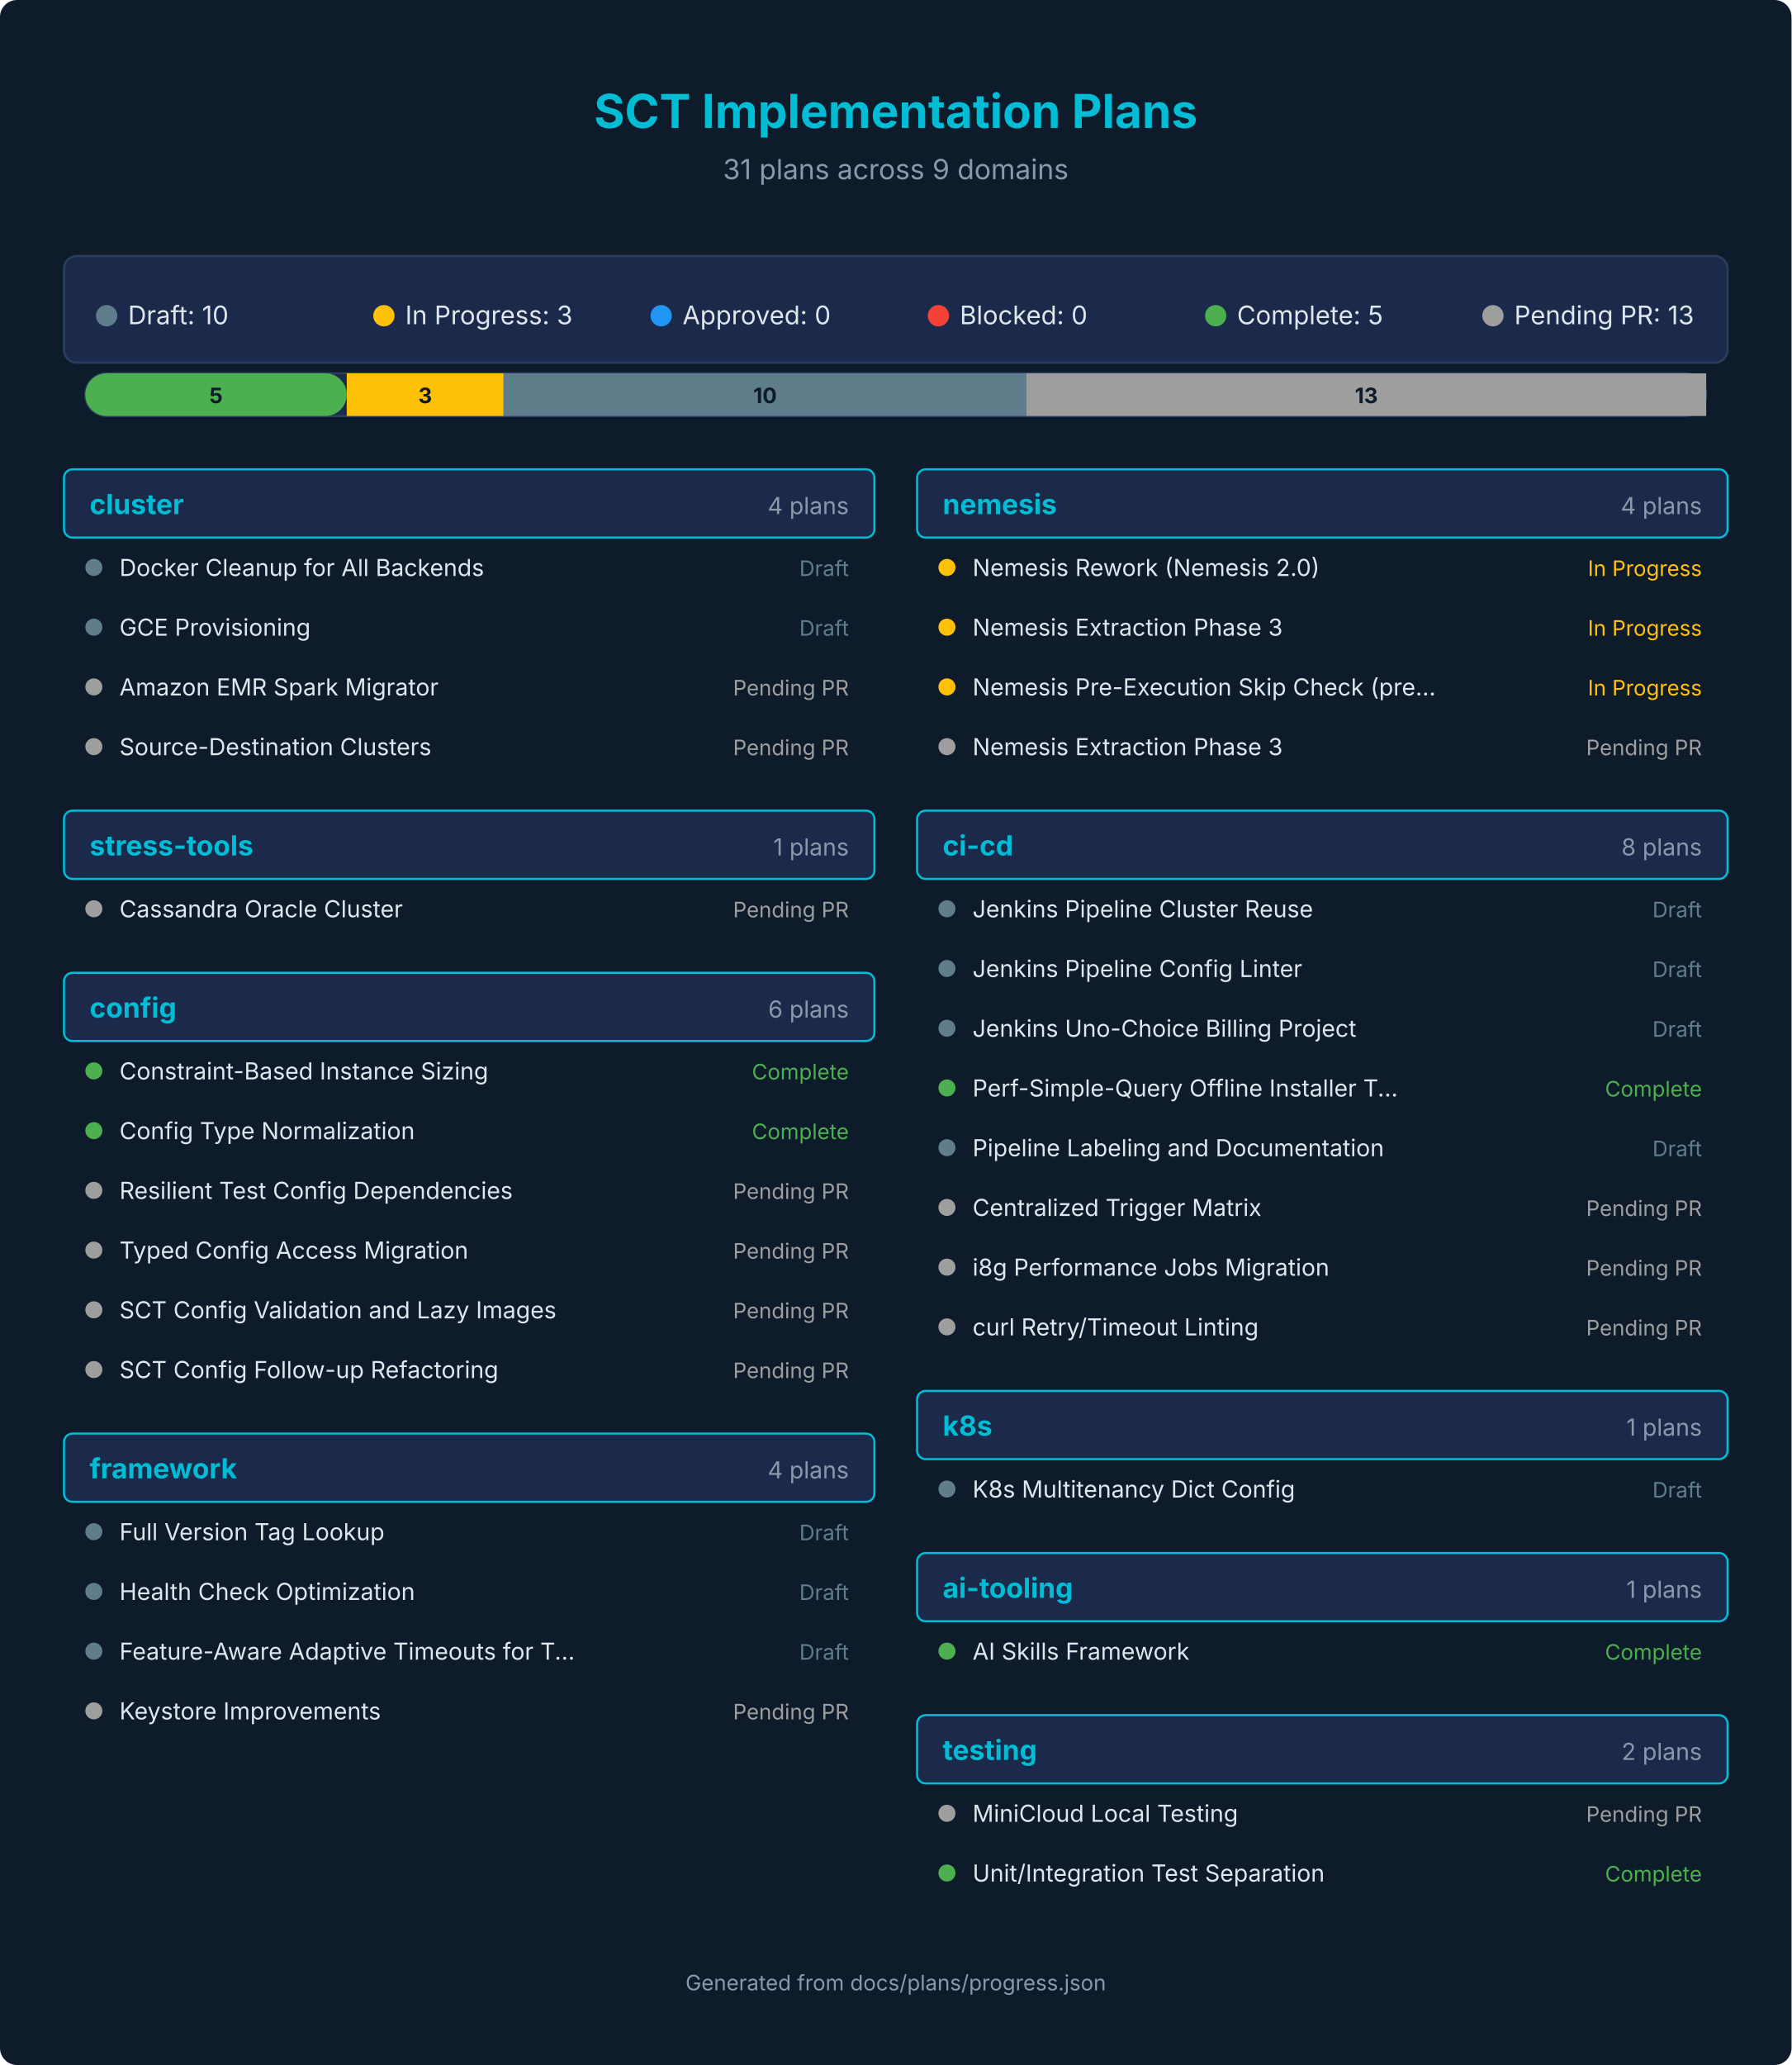
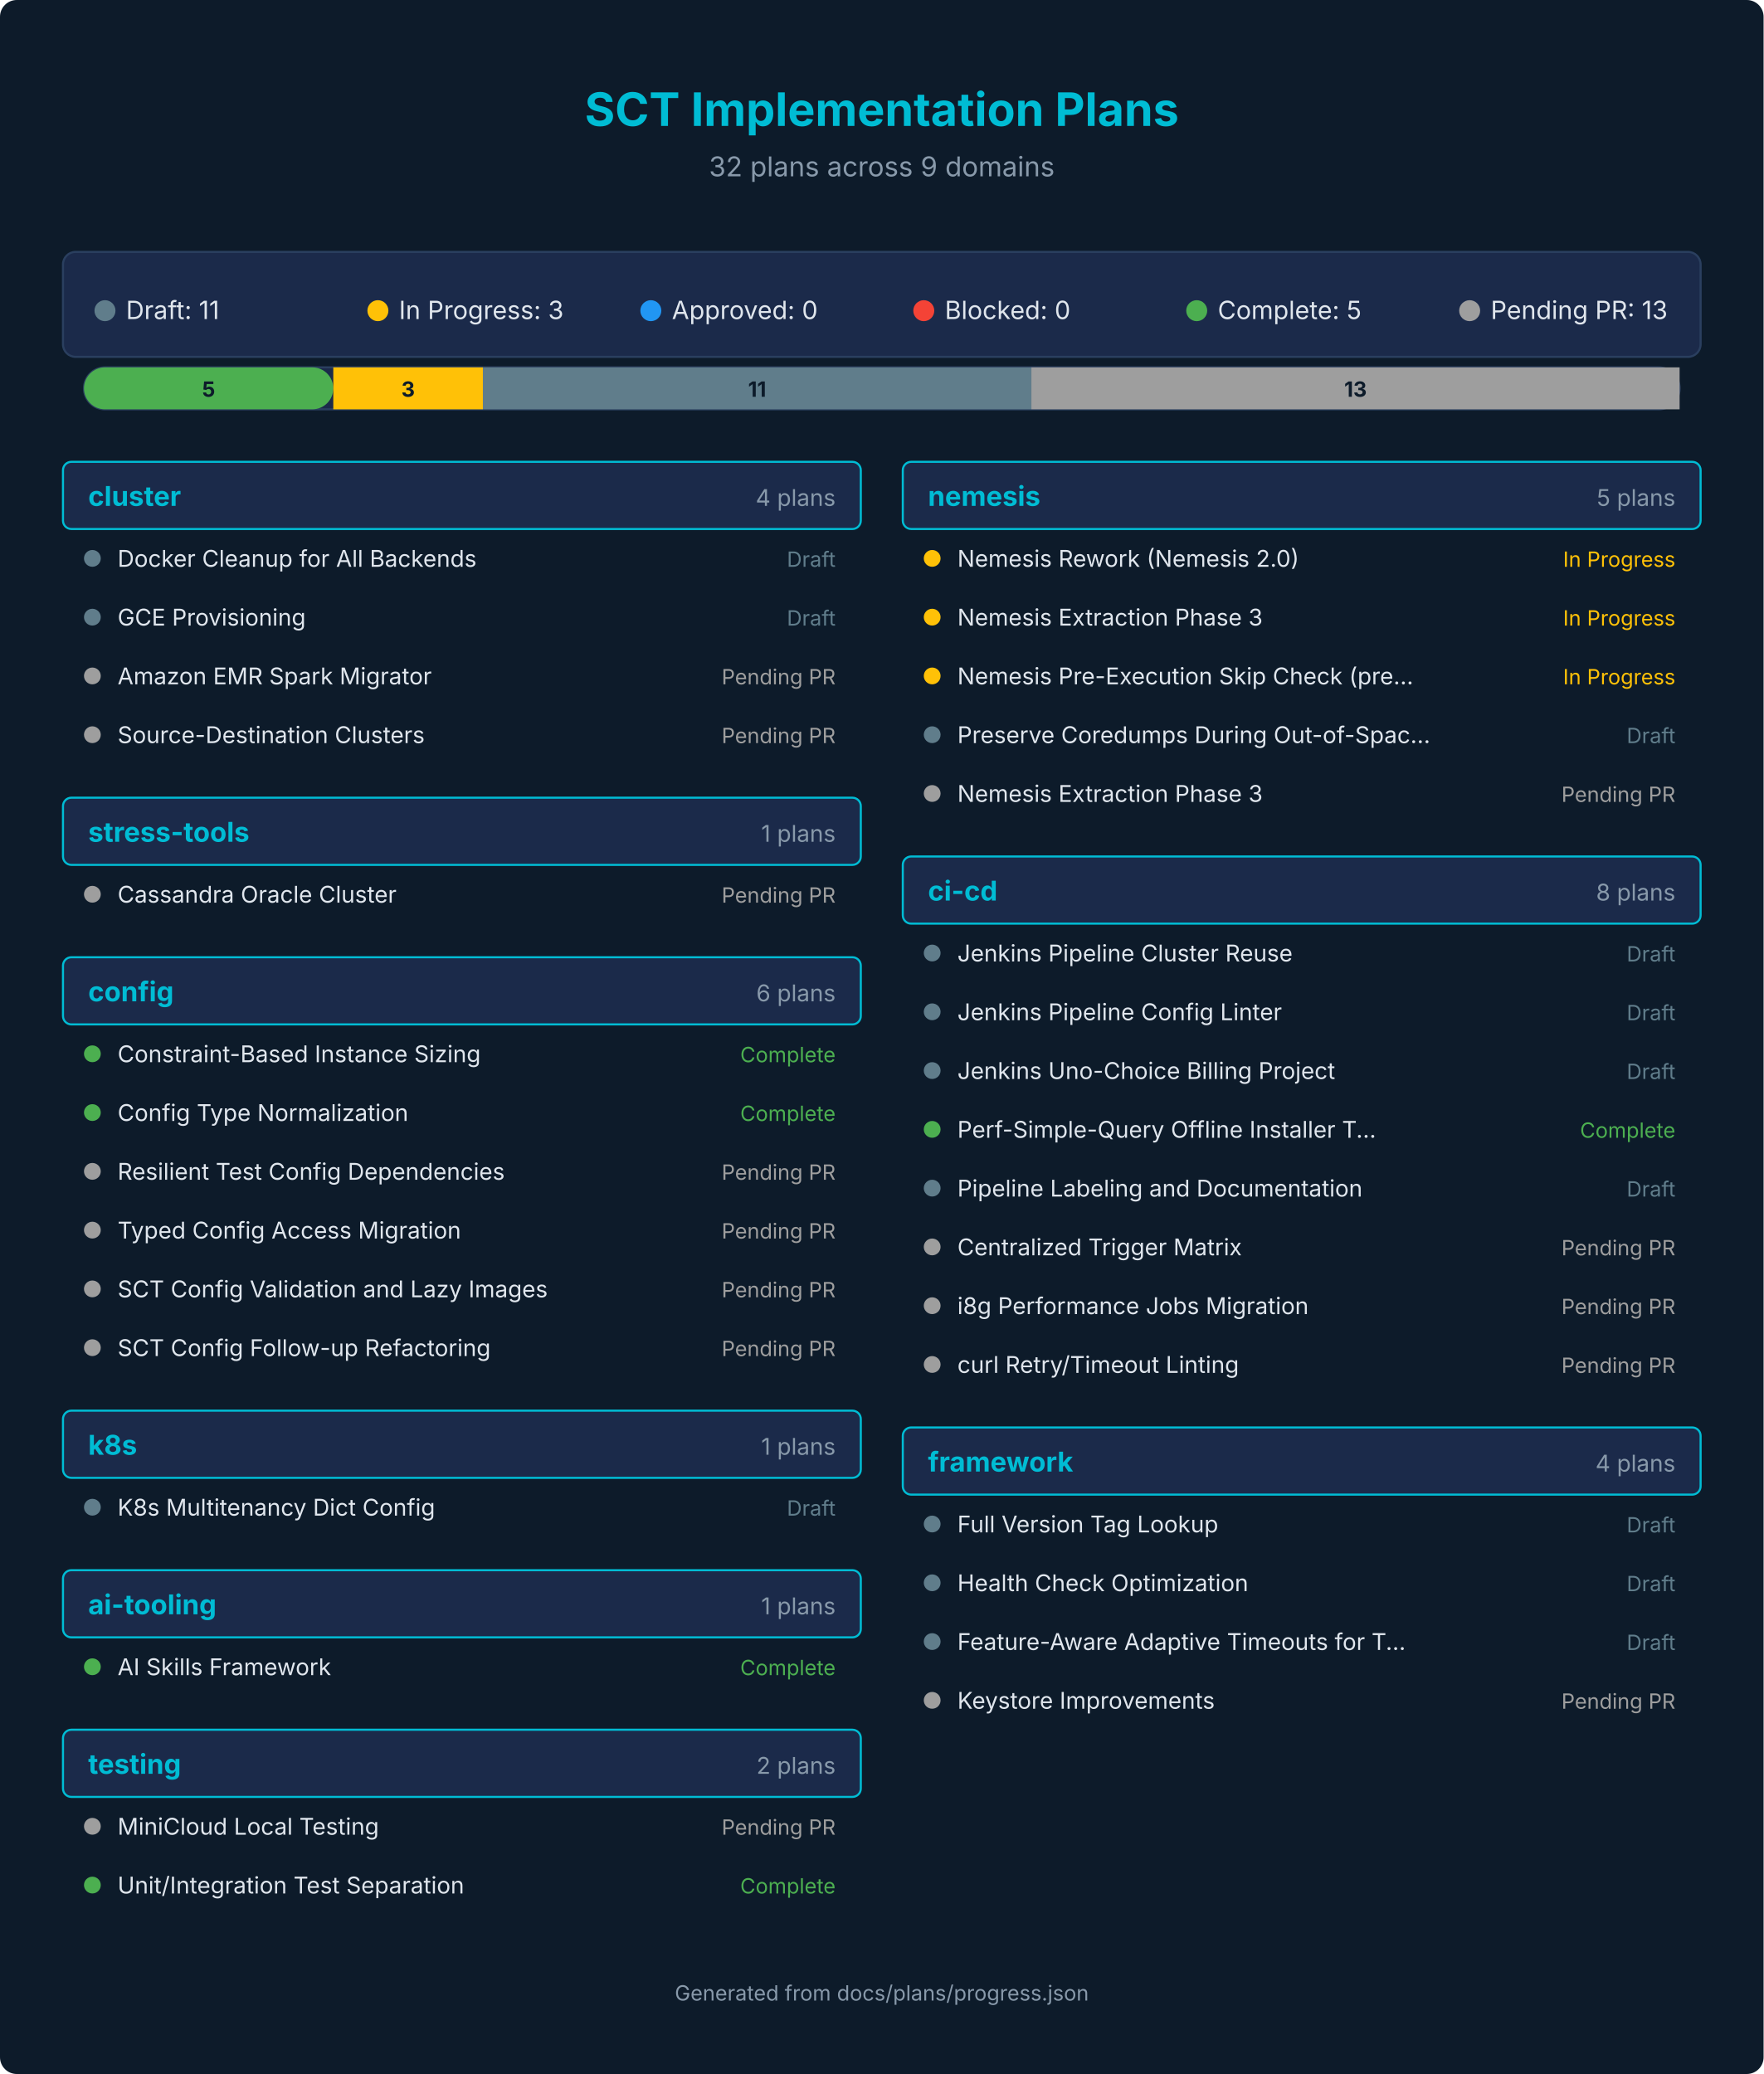
- <svg xmlns="http://www.w3.org/2000/svg" width="840" height="968" viewBox="0 0 840 968">
-   <rect width="840" height="968" fill="#0D1B2A" rx="8" />
+ <svg xmlns="http://www.w3.org/2000/svg" width="840" height="988" viewBox="0 0 840 988">
+   <rect width="840" height="988" fill="#0D1B2A" rx="8" />
  <text x="420" y="60" text-anchor="middle" font-family="system-ui, -apple-system, sans-serif" font-size="22" font-weight="bold" fill="#00BCD4">SCT Implementation Plans</text>
-   <text x="420" y="84" text-anchor="middle" font-family="system-ui, -apple-system, sans-serif" font-size="13" fill="#8899AA">31 plans across 9 domains</text>
+   <text x="420" y="84" text-anchor="middle" font-family="system-ui, -apple-system, sans-serif" font-size="13" fill="#8899AA">32 plans across 9 domains</text>
  <rect x="30" y="120" width="780" height="50" rx="6" fill="#1B2A4A" stroke="#2A3F5F" stroke-width="1" />
  <circle cx="50" cy="148" r="5" fill="#607D8B" />
-   <text x="60" y="152" font-family="system-ui, -apple-system, sans-serif" font-size="12" fill="#E0E6ED">Draft: 10</text>
+   <text x="60" y="152" font-family="system-ui, -apple-system, sans-serif" font-size="12" fill="#E0E6ED">Draft: 11</text>
  <circle cx="180" cy="148" r="5" fill="#FFC107" />
  <text x="190" y="152" font-family="system-ui, -apple-system, sans-serif" font-size="12" fill="#E0E6ED">In Progress: 3</text>
  <circle cx="310" cy="148" r="5" fill="#2196F3" />
  <text x="320" y="152" font-family="system-ui, -apple-system, sans-serif" font-size="12" fill="#E0E6ED">Approved: 0</text>
  <circle cx="440" cy="148" r="5" fill="#F44336" />
  <text x="450" y="152" font-family="system-ui, -apple-system, sans-serif" font-size="12" fill="#E0E6ED">Blocked: 0</text>
  <circle cx="570" cy="148" r="5" fill="#4CAF50" />
  <text x="580" y="152" font-family="system-ui, -apple-system, sans-serif" font-size="12" fill="#E0E6ED">Complete: 5</text>
  <circle cx="700" cy="148" r="5" fill="#9E9E9E" />
  <text x="710" y="152" font-family="system-ui, -apple-system, sans-serif" font-size="12" fill="#E0E6ED">Pending PR: 13</text>
  <rect x="40" y="175" width="760" height="20" rx="10" fill="#1B2A4A" stroke="#2A3F5F" stroke-width="1" />
-   <rect x="40" y="175" width="122.581" height="20" rx="10" fill="#4CAF50" />
-   <text x="101.29" y="189" text-anchor="middle" font-family="system-ui, -apple-system, sans-serif" font-size="10" font-weight="bold" fill="#0D1B2A">5</text>
-   <rect x="162.581" y="175" width="73.548" height="20" rx="0" fill="#FFC107" />
-   <text x="199.355" y="189" text-anchor="middle" font-family="system-ui, -apple-system, sans-serif" font-size="10" font-weight="bold" fill="#0D1B2A">3</text>
-   <rect x="236.129" y="175" width="245.161" height="20" rx="0" fill="#607D8B" />
-   <text x="358.71" y="189" text-anchor="middle" font-family="system-ui, -apple-system, sans-serif" font-size="10" font-weight="bold" fill="#0D1B2A">10</text>
-   <rect x="481.29" y="175" width="318.71" height="20" rx="0" fill="#9E9E9E" />
-   <text x="640.645" y="189" text-anchor="middle" font-family="system-ui, -apple-system, sans-serif" font-size="10" font-weight="bold" fill="#0D1B2A">13</text>
+   <rect x="40" y="175" width="118.75" height="20" rx="10" fill="#4CAF50" />
+   <text x="99.375" y="189" text-anchor="middle" font-family="system-ui, -apple-system, sans-serif" font-size="10" font-weight="bold" fill="#0D1B2A">5</text>
+   <rect x="158.75" y="175" width="71.25" height="20" rx="0" fill="#FFC107" />
+   <text x="194.375" y="189" text-anchor="middle" font-family="system-ui, -apple-system, sans-serif" font-size="10" font-weight="bold" fill="#0D1B2A">3</text>
+   <rect x="230.0" y="175" width="261.25" height="20" rx="0" fill="#607D8B" />
+   <text x="360.625" y="189" text-anchor="middle" font-family="system-ui, -apple-system, sans-serif" font-size="10" font-weight="bold" fill="#0D1B2A">11</text>
+   <rect x="491.25" y="175" width="308.75" height="20" rx="0" fill="#9E9E9E" />
+   <text x="645.625" y="189" text-anchor="middle" font-family="system-ui, -apple-system, sans-serif" font-size="10" font-weight="bold" fill="#0D1B2A">13</text>
  <rect x="30" y="220" width="380" height="32" rx="4" fill="#1B2A4A" stroke="#00BCD4" stroke-width="1" />
  <text x="42" y="241" font-family="system-ui, -apple-system, sans-serif" font-size="13" font-weight="bold" fill="#00BCD4">cluster</text>
  <text x="398" y="241" text-anchor="end" font-family="system-ui, -apple-system, sans-serif" font-size="11" fill="#8899AA">4 plans</text>
  <circle cx="44" cy="266" r="4" fill="#607D8B" />
  <text x="56" y="270" font-family="system-ui, -apple-system, sans-serif" font-size="11" fill="#E0E6ED">Docker Cleanup for All Backends</text>
  <text x="398" y="270" text-anchor="end" font-family="system-ui, -apple-system, sans-serif" font-size="10" fill="#607D8B">Draft</text>
  <circle cx="44" cy="294" r="4" fill="#607D8B" />
  <text x="56" y="298" font-family="system-ui, -apple-system, sans-serif" font-size="11" fill="#E0E6ED">GCE Provisioning</text>
  <text x="398" y="298" text-anchor="end" font-family="system-ui, -apple-system, sans-serif" font-size="10" fill="#607D8B">Draft</text>
  <circle cx="44" cy="322" r="4" fill="#9E9E9E" />
  <text x="56" y="326" font-family="system-ui, -apple-system, sans-serif" font-size="11" fill="#E0E6ED">Amazon EMR Spark Migrator</text>
  <text x="398" y="326" text-anchor="end" font-family="system-ui, -apple-system, sans-serif" font-size="10" fill="#9E9E9E">Pending PR</text>
  <circle cx="44" cy="350" r="4" fill="#9E9E9E" />
  <text x="56" y="354" font-family="system-ui, -apple-system, sans-serif" font-size="11" fill="#E0E6ED">Source-Destination Clusters</text>
  <text x="398" y="354" text-anchor="end" font-family="system-ui, -apple-system, sans-serif" font-size="10" fill="#9E9E9E">Pending PR</text>
  <rect x="30" y="380" width="380" height="32" rx="4" fill="#1B2A4A" stroke="#00BCD4" stroke-width="1" />
  <text x="42" y="401" font-family="system-ui, -apple-system, sans-serif" font-size="13" font-weight="bold" fill="#00BCD4">stress-tools</text>
  <text x="398" y="401" text-anchor="end" font-family="system-ui, -apple-system, sans-serif" font-size="11" fill="#8899AA">1 plans</text>
  <circle cx="44" cy="426" r="4" fill="#9E9E9E" />
  <text x="56" y="430" font-family="system-ui, -apple-system, sans-serif" font-size="11" fill="#E0E6ED">Cassandra Oracle Cluster</text>
  <text x="398" y="430" text-anchor="end" font-family="system-ui, -apple-system, sans-serif" font-size="10" fill="#9E9E9E">Pending PR</text>
  <rect x="30" y="456" width="380" height="32" rx="4" fill="#1B2A4A" stroke="#00BCD4" stroke-width="1" />
  <text x="42" y="477" font-family="system-ui, -apple-system, sans-serif" font-size="13" font-weight="bold" fill="#00BCD4">config</text>
  <text x="398" y="477" text-anchor="end" font-family="system-ui, -apple-system, sans-serif" font-size="11" fill="#8899AA">6 plans</text>
  <circle cx="44" cy="502" r="4" fill="#4CAF50" />
  <text x="56" y="506" font-family="system-ui, -apple-system, sans-serif" font-size="11" fill="#E0E6ED">Constraint-Based Instance Sizing</text>
  <text x="398" y="506" text-anchor="end" font-family="system-ui, -apple-system, sans-serif" font-size="10" fill="#4CAF50">Complete</text>
  <circle cx="44" cy="530" r="4" fill="#4CAF50" />
  <text x="56" y="534" font-family="system-ui, -apple-system, sans-serif" font-size="11" fill="#E0E6ED">Config Type Normalization</text>
  <text x="398" y="534" text-anchor="end" font-family="system-ui, -apple-system, sans-serif" font-size="10" fill="#4CAF50">Complete</text>
  <circle cx="44" cy="558" r="4" fill="#9E9E9E" />
  <text x="56" y="562" font-family="system-ui, -apple-system, sans-serif" font-size="11" fill="#E0E6ED">Resilient Test Config Dependencies</text>
  <text x="398" y="562" text-anchor="end" font-family="system-ui, -apple-system, sans-serif" font-size="10" fill="#9E9E9E">Pending PR</text>
  <circle cx="44" cy="586" r="4" fill="#9E9E9E" />
  <text x="56" y="590" font-family="system-ui, -apple-system, sans-serif" font-size="11" fill="#E0E6ED">Typed Config Access Migration</text>
  <text x="398" y="590" text-anchor="end" font-family="system-ui, -apple-system, sans-serif" font-size="10" fill="#9E9E9E">Pending PR</text>
  <circle cx="44" cy="614" r="4" fill="#9E9E9E" />
  <text x="56" y="618" font-family="system-ui, -apple-system, sans-serif" font-size="11" fill="#E0E6ED">SCT Config Validation and Lazy Images</text>
  <text x="398" y="618" text-anchor="end" font-family="system-ui, -apple-system, sans-serif" font-size="10" fill="#9E9E9E">Pending PR</text>
  <circle cx="44" cy="642" r="4" fill="#9E9E9E" />
  <text x="56" y="646" font-family="system-ui, -apple-system, sans-serif" font-size="11" fill="#E0E6ED">SCT Config Follow-up Refactoring</text>
  <text x="398" y="646" text-anchor="end" font-family="system-ui, -apple-system, sans-serif" font-size="10" fill="#9E9E9E">Pending PR</text>
  <rect x="30" y="672" width="380" height="32" rx="4" fill="#1B2A4A" stroke="#00BCD4" stroke-width="1" />
-   <text x="42" y="693" font-family="system-ui, -apple-system, sans-serif" font-size="13" font-weight="bold" fill="#00BCD4">framework</text>
-   <text x="398" y="693" text-anchor="end" font-family="system-ui, -apple-system, sans-serif" font-size="11" fill="#8899AA">4 plans</text>
+   <text x="42" y="693" font-family="system-ui, -apple-system, sans-serif" font-size="13" font-weight="bold" fill="#00BCD4">k8s</text>
+   <text x="398" y="693" text-anchor="end" font-family="system-ui, -apple-system, sans-serif" font-size="11" fill="#8899AA">1 plans</text>
  <circle cx="44" cy="718" r="4" fill="#607D8B" />
-   <text x="56" y="722" font-family="system-ui, -apple-system, sans-serif" font-size="11" fill="#E0E6ED">Full Version Tag Lookup</text>
+   <text x="56" y="722" font-family="system-ui, -apple-system, sans-serif" font-size="11" fill="#E0E6ED">K8s Multitenancy Dict Config</text>
  <text x="398" y="722" text-anchor="end" font-family="system-ui, -apple-system, sans-serif" font-size="10" fill="#607D8B">Draft</text>
-   <circle cx="44" cy="746" r="4" fill="#607D8B" />
-   <text x="56" y="750" font-family="system-ui, -apple-system, sans-serif" font-size="11" fill="#E0E6ED">Health Check Optimization</text>
-   <text x="398" y="750" text-anchor="end" font-family="system-ui, -apple-system, sans-serif" font-size="10" fill="#607D8B">Draft</text>
-   <circle cx="44" cy="774" r="4" fill="#607D8B" />
-   <text x="56" y="778" font-family="system-ui, -apple-system, sans-serif" font-size="11" fill="#E0E6ED">Feature-Aware Adaptive Timeouts for T...</text>
-   <text x="398" y="778" text-anchor="end" font-family="system-ui, -apple-system, sans-serif" font-size="10" fill="#607D8B">Draft</text>
-   <circle cx="44" cy="802" r="4" fill="#9E9E9E" />
-   <text x="56" y="806" font-family="system-ui, -apple-system, sans-serif" font-size="11" fill="#E0E6ED">Keystore Improvements</text>
-   <text x="398" y="806" text-anchor="end" font-family="system-ui, -apple-system, sans-serif" font-size="10" fill="#9E9E9E">Pending PR</text>
+   <rect x="30" y="748" width="380" height="32" rx="4" fill="#1B2A4A" stroke="#00BCD4" stroke-width="1" />
+   <text x="42" y="769" font-family="system-ui, -apple-system, sans-serif" font-size="13" font-weight="bold" fill="#00BCD4">ai-tooling</text>
+   <text x="398" y="769" text-anchor="end" font-family="system-ui, -apple-system, sans-serif" font-size="11" fill="#8899AA">1 plans</text>
+   <circle cx="44" cy="794" r="4" fill="#4CAF50" />
+   <text x="56" y="798" font-family="system-ui, -apple-system, sans-serif" font-size="11" fill="#E0E6ED">AI Skills Framework</text>
+   <text x="398" y="798" text-anchor="end" font-family="system-ui, -apple-system, sans-serif" font-size="10" fill="#4CAF50">Complete</text>
+   <rect x="30" y="824" width="380" height="32" rx="4" fill="#1B2A4A" stroke="#00BCD4" stroke-width="1" />
+   <text x="42" y="845" font-family="system-ui, -apple-system, sans-serif" font-size="13" font-weight="bold" fill="#00BCD4">testing</text>
+   <text x="398" y="845" text-anchor="end" font-family="system-ui, -apple-system, sans-serif" font-size="11" fill="#8899AA">2 plans</text>
+   <circle cx="44" cy="870" r="4" fill="#9E9E9E" />
+   <text x="56" y="874" font-family="system-ui, -apple-system, sans-serif" font-size="11" fill="#E0E6ED">MiniCloud Local Testing</text>
+   <text x="398" y="874" text-anchor="end" font-family="system-ui, -apple-system, sans-serif" font-size="10" fill="#9E9E9E">Pending PR</text>
+   <circle cx="44" cy="898" r="4" fill="#4CAF50" />
+   <text x="56" y="902" font-family="system-ui, -apple-system, sans-serif" font-size="11" fill="#E0E6ED">Unit/Integration Test Separation</text>
+   <text x="398" y="902" text-anchor="end" font-family="system-ui, -apple-system, sans-serif" font-size="10" fill="#4CAF50">Complete</text>
  <rect x="430" y="220" width="380" height="32" rx="4" fill="#1B2A4A" stroke="#00BCD4" stroke-width="1" />
  <text x="442" y="241" font-family="system-ui, -apple-system, sans-serif" font-size="13" font-weight="bold" fill="#00BCD4">nemesis</text>
-   <text x="798" y="241" text-anchor="end" font-family="system-ui, -apple-system, sans-serif" font-size="11" fill="#8899AA">4 plans</text>
+   <text x="798" y="241" text-anchor="end" font-family="system-ui, -apple-system, sans-serif" font-size="11" fill="#8899AA">5 plans</text>
  <circle cx="444" cy="266" r="4" fill="#FFC107" />
  <text x="456" y="270" font-family="system-ui, -apple-system, sans-serif" font-size="11" fill="#E0E6ED">Nemesis Rework (Nemesis 2.0)</text>
  <text x="798" y="270" text-anchor="end" font-family="system-ui, -apple-system, sans-serif" font-size="10" fill="#FFC107">In Progress</text>
  <circle cx="444" cy="294" r="4" fill="#FFC107" />
  <text x="456" y="298" font-family="system-ui, -apple-system, sans-serif" font-size="11" fill="#E0E6ED">Nemesis Extraction Phase 3</text>
  <text x="798" y="298" text-anchor="end" font-family="system-ui, -apple-system, sans-serif" font-size="10" fill="#FFC107">In Progress</text>
  <circle cx="444" cy="322" r="4" fill="#FFC107" />
  <text x="456" y="326" font-family="system-ui, -apple-system, sans-serif" font-size="11" fill="#E0E6ED">Nemesis Pre-Execution Skip Check (pre...</text>
  <text x="798" y="326" text-anchor="end" font-family="system-ui, -apple-system, sans-serif" font-size="10" fill="#FFC107">In Progress</text>
-   <circle cx="444" cy="350" r="4" fill="#9E9E9E" />
-   <text x="456" y="354" font-family="system-ui, -apple-system, sans-serif" font-size="11" fill="#E0E6ED">Nemesis Extraction Phase 3</text>
-   <text x="798" y="354" text-anchor="end" font-family="system-ui, -apple-system, sans-serif" font-size="10" fill="#9E9E9E">Pending PR</text>
-   <rect x="430" y="380" width="380" height="32" rx="4" fill="#1B2A4A" stroke="#00BCD4" stroke-width="1" />
-   <text x="442" y="401" font-family="system-ui, -apple-system, sans-serif" font-size="13" font-weight="bold" fill="#00BCD4">ci-cd</text>
-   <text x="798" y="401" text-anchor="end" font-family="system-ui, -apple-system, sans-serif" font-size="11" fill="#8899AA">8 plans</text>
-   <circle cx="444" cy="426" r="4" fill="#607D8B" />
-   <text x="456" y="430" font-family="system-ui, -apple-system, sans-serif" font-size="11" fill="#E0E6ED">Jenkins Pipeline Cluster Reuse</text>
-   <text x="798" y="430" text-anchor="end" font-family="system-ui, -apple-system, sans-serif" font-size="10" fill="#607D8B">Draft</text>
+   <circle cx="444" cy="350" r="4" fill="#607D8B" />
+   <text x="456" y="354" font-family="system-ui, -apple-system, sans-serif" font-size="11" fill="#E0E6ED">Preserve Coredumps During Out-of-Spac...</text>
+   <text x="798" y="354" text-anchor="end" font-family="system-ui, -apple-system, sans-serif" font-size="10" fill="#607D8B">Draft</text>
+   <circle cx="444" cy="378" r="4" fill="#9E9E9E" />
+   <text x="456" y="382" font-family="system-ui, -apple-system, sans-serif" font-size="11" fill="#E0E6ED">Nemesis Extraction Phase 3</text>
+   <text x="798" y="382" text-anchor="end" font-family="system-ui, -apple-system, sans-serif" font-size="10" fill="#9E9E9E">Pending PR</text>
+   <rect x="430" y="408" width="380" height="32" rx="4" fill="#1B2A4A" stroke="#00BCD4" stroke-width="1" />
+   <text x="442" y="429" font-family="system-ui, -apple-system, sans-serif" font-size="13" font-weight="bold" fill="#00BCD4">ci-cd</text>
+   <text x="798" y="429" text-anchor="end" font-family="system-ui, -apple-system, sans-serif" font-size="11" fill="#8899AA">8 plans</text>
  <circle cx="444" cy="454" r="4" fill="#607D8B" />
-   <text x="456" y="458" font-family="system-ui, -apple-system, sans-serif" font-size="11" fill="#E0E6ED">Jenkins Pipeline Config Linter</text>
+   <text x="456" y="458" font-family="system-ui, -apple-system, sans-serif" font-size="11" fill="#E0E6ED">Jenkins Pipeline Cluster Reuse</text>
  <text x="798" y="458" text-anchor="end" font-family="system-ui, -apple-system, sans-serif" font-size="10" fill="#607D8B">Draft</text>
  <circle cx="444" cy="482" r="4" fill="#607D8B" />
-   <text x="456" y="486" font-family="system-ui, -apple-system, sans-serif" font-size="11" fill="#E0E6ED">Jenkins Uno-Choice Billing Project</text>
+   <text x="456" y="486" font-family="system-ui, -apple-system, sans-serif" font-size="11" fill="#E0E6ED">Jenkins Pipeline Config Linter</text>
  <text x="798" y="486" text-anchor="end" font-family="system-ui, -apple-system, sans-serif" font-size="10" fill="#607D8B">Draft</text>
-   <circle cx="444" cy="510" r="4" fill="#4CAF50" />
-   <text x="456" y="514" font-family="system-ui, -apple-system, sans-serif" font-size="11" fill="#E0E6ED">Perf-Simple-Query Offline Installer T...</text>
-   <text x="798" y="514" text-anchor="end" font-family="system-ui, -apple-system, sans-serif" font-size="10" fill="#4CAF50">Complete</text>
-   <circle cx="444" cy="538" r="4" fill="#607D8B" />
-   <text x="456" y="542" font-family="system-ui, -apple-system, sans-serif" font-size="11" fill="#E0E6ED">Pipeline Labeling and Documentation</text>
-   <text x="798" y="542" text-anchor="end" font-family="system-ui, -apple-system, sans-serif" font-size="10" fill="#607D8B">Draft</text>
-   <circle cx="444" cy="566" r="4" fill="#9E9E9E" />
-   <text x="456" y="570" font-family="system-ui, -apple-system, sans-serif" font-size="11" fill="#E0E6ED">Centralized Trigger Matrix</text>
-   <text x="798" y="570" text-anchor="end" font-family="system-ui, -apple-system, sans-serif" font-size="10" fill="#9E9E9E">Pending PR</text>
+   <circle cx="444" cy="510" r="4" fill="#607D8B" />
+   <text x="456" y="514" font-family="system-ui, -apple-system, sans-serif" font-size="11" fill="#E0E6ED">Jenkins Uno-Choice Billing Project</text>
+   <text x="798" y="514" text-anchor="end" font-family="system-ui, -apple-system, sans-serif" font-size="10" fill="#607D8B">Draft</text>
+   <circle cx="444" cy="538" r="4" fill="#4CAF50" />
+   <text x="456" y="542" font-family="system-ui, -apple-system, sans-serif" font-size="11" fill="#E0E6ED">Perf-Simple-Query Offline Installer T...</text>
+   <text x="798" y="542" text-anchor="end" font-family="system-ui, -apple-system, sans-serif" font-size="10" fill="#4CAF50">Complete</text>
+   <circle cx="444" cy="566" r="4" fill="#607D8B" />
+   <text x="456" y="570" font-family="system-ui, -apple-system, sans-serif" font-size="11" fill="#E0E6ED">Pipeline Labeling and Documentation</text>
+   <text x="798" y="570" text-anchor="end" font-family="system-ui, -apple-system, sans-serif" font-size="10" fill="#607D8B">Draft</text>
  <circle cx="444" cy="594" r="4" fill="#9E9E9E" />
-   <text x="456" y="598" font-family="system-ui, -apple-system, sans-serif" font-size="11" fill="#E0E6ED">i8g Performance Jobs Migration</text>
+   <text x="456" y="598" font-family="system-ui, -apple-system, sans-serif" font-size="11" fill="#E0E6ED">Centralized Trigger Matrix</text>
  <text x="798" y="598" text-anchor="end" font-family="system-ui, -apple-system, sans-serif" font-size="10" fill="#9E9E9E">Pending PR</text>
  <circle cx="444" cy="622" r="4" fill="#9E9E9E" />
-   <text x="456" y="626" font-family="system-ui, -apple-system, sans-serif" font-size="11" fill="#E0E6ED">curl Retry/Timeout Linting</text>
+   <text x="456" y="626" font-family="system-ui, -apple-system, sans-serif" font-size="11" fill="#E0E6ED">i8g Performance Jobs Migration</text>
  <text x="798" y="626" text-anchor="end" font-family="system-ui, -apple-system, sans-serif" font-size="10" fill="#9E9E9E">Pending PR</text>
-   <rect x="430" y="652" width="380" height="32" rx="4" fill="#1B2A4A" stroke="#00BCD4" stroke-width="1" />
-   <text x="442" y="673" font-family="system-ui, -apple-system, sans-serif" font-size="13" font-weight="bold" fill="#00BCD4">k8s</text>
-   <text x="798" y="673" text-anchor="end" font-family="system-ui, -apple-system, sans-serif" font-size="11" fill="#8899AA">1 plans</text>
-   <circle cx="444" cy="698" r="4" fill="#607D8B" />
-   <text x="456" y="702" font-family="system-ui, -apple-system, sans-serif" font-size="11" fill="#E0E6ED">K8s Multitenancy Dict Config</text>
-   <text x="798" y="702" text-anchor="end" font-family="system-ui, -apple-system, sans-serif" font-size="10" fill="#607D8B">Draft</text>
-   <rect x="430" y="728" width="380" height="32" rx="4" fill="#1B2A4A" stroke="#00BCD4" stroke-width="1" />
-   <text x="442" y="749" font-family="system-ui, -apple-system, sans-serif" font-size="13" font-weight="bold" fill="#00BCD4">ai-tooling</text>
-   <text x="798" y="749" text-anchor="end" font-family="system-ui, -apple-system, sans-serif" font-size="11" fill="#8899AA">1 plans</text>
-   <circle cx="444" cy="774" r="4" fill="#4CAF50" />
-   <text x="456" y="778" font-family="system-ui, -apple-system, sans-serif" font-size="11" fill="#E0E6ED">AI Skills Framework</text>
-   <text x="798" y="778" text-anchor="end" font-family="system-ui, -apple-system, sans-serif" font-size="10" fill="#4CAF50">Complete</text>
-   <rect x="430" y="804" width="380" height="32" rx="4" fill="#1B2A4A" stroke="#00BCD4" stroke-width="1" />
-   <text x="442" y="825" font-family="system-ui, -apple-system, sans-serif" font-size="13" font-weight="bold" fill="#00BCD4">testing</text>
-   <text x="798" y="825" text-anchor="end" font-family="system-ui, -apple-system, sans-serif" font-size="11" fill="#8899AA">2 plans</text>
-   <circle cx="444" cy="850" r="4" fill="#9E9E9E" />
-   <text x="456" y="854" font-family="system-ui, -apple-system, sans-serif" font-size="11" fill="#E0E6ED">MiniCloud Local Testing</text>
-   <text x="798" y="854" text-anchor="end" font-family="system-ui, -apple-system, sans-serif" font-size="10" fill="#9E9E9E">Pending PR</text>
-   <circle cx="444" cy="878" r="4" fill="#4CAF50" />
-   <text x="456" y="882" font-family="system-ui, -apple-system, sans-serif" font-size="11" fill="#E0E6ED">Unit/Integration Test Separation</text>
-   <text x="798" y="882" text-anchor="end" font-family="system-ui, -apple-system, sans-serif" font-size="10" fill="#4CAF50">Complete</text>
-   <text x="420" y="933" text-anchor="middle" font-family="system-ui, -apple-system, sans-serif" font-size="10" fill="#8899AA">Generated from docs/plans/progress.json</text>
+   <circle cx="444" cy="650" r="4" fill="#9E9E9E" />
+   <text x="456" y="654" font-family="system-ui, -apple-system, sans-serif" font-size="11" fill="#E0E6ED">curl Retry/Timeout Linting</text>
+   <text x="798" y="654" text-anchor="end" font-family="system-ui, -apple-system, sans-serif" font-size="10" fill="#9E9E9E">Pending PR</text>
+   <rect x="430" y="680" width="380" height="32" rx="4" fill="#1B2A4A" stroke="#00BCD4" stroke-width="1" />
+   <text x="442" y="701" font-family="system-ui, -apple-system, sans-serif" font-size="13" font-weight="bold" fill="#00BCD4">framework</text>
+   <text x="798" y="701" text-anchor="end" font-family="system-ui, -apple-system, sans-serif" font-size="11" fill="#8899AA">4 plans</text>
+   <circle cx="444" cy="726" r="4" fill="#607D8B" />
+   <text x="456" y="730" font-family="system-ui, -apple-system, sans-serif" font-size="11" fill="#E0E6ED">Full Version Tag Lookup</text>
+   <text x="798" y="730" text-anchor="end" font-family="system-ui, -apple-system, sans-serif" font-size="10" fill="#607D8B">Draft</text>
+   <circle cx="444" cy="754" r="4" fill="#607D8B" />
+   <text x="456" y="758" font-family="system-ui, -apple-system, sans-serif" font-size="11" fill="#E0E6ED">Health Check Optimization</text>
+   <text x="798" y="758" text-anchor="end" font-family="system-ui, -apple-system, sans-serif" font-size="10" fill="#607D8B">Draft</text>
+   <circle cx="444" cy="782" r="4" fill="#607D8B" />
+   <text x="456" y="786" font-family="system-ui, -apple-system, sans-serif" font-size="11" fill="#E0E6ED">Feature-Aware Adaptive Timeouts for T...</text>
+   <text x="798" y="786" text-anchor="end" font-family="system-ui, -apple-system, sans-serif" font-size="10" fill="#607D8B">Draft</text>
+   <circle cx="444" cy="810" r="4" fill="#9E9E9E" />
+   <text x="456" y="814" font-family="system-ui, -apple-system, sans-serif" font-size="11" fill="#E0E6ED">Keystore Improvements</text>
+   <text x="798" y="814" text-anchor="end" font-family="system-ui, -apple-system, sans-serif" font-size="10" fill="#9E9E9E">Pending PR</text>
+   <text x="420" y="953" text-anchor="middle" font-family="system-ui, -apple-system, sans-serif" font-size="10" fill="#8899AA">Generated from docs/plans/progress.json</text>
</svg>
